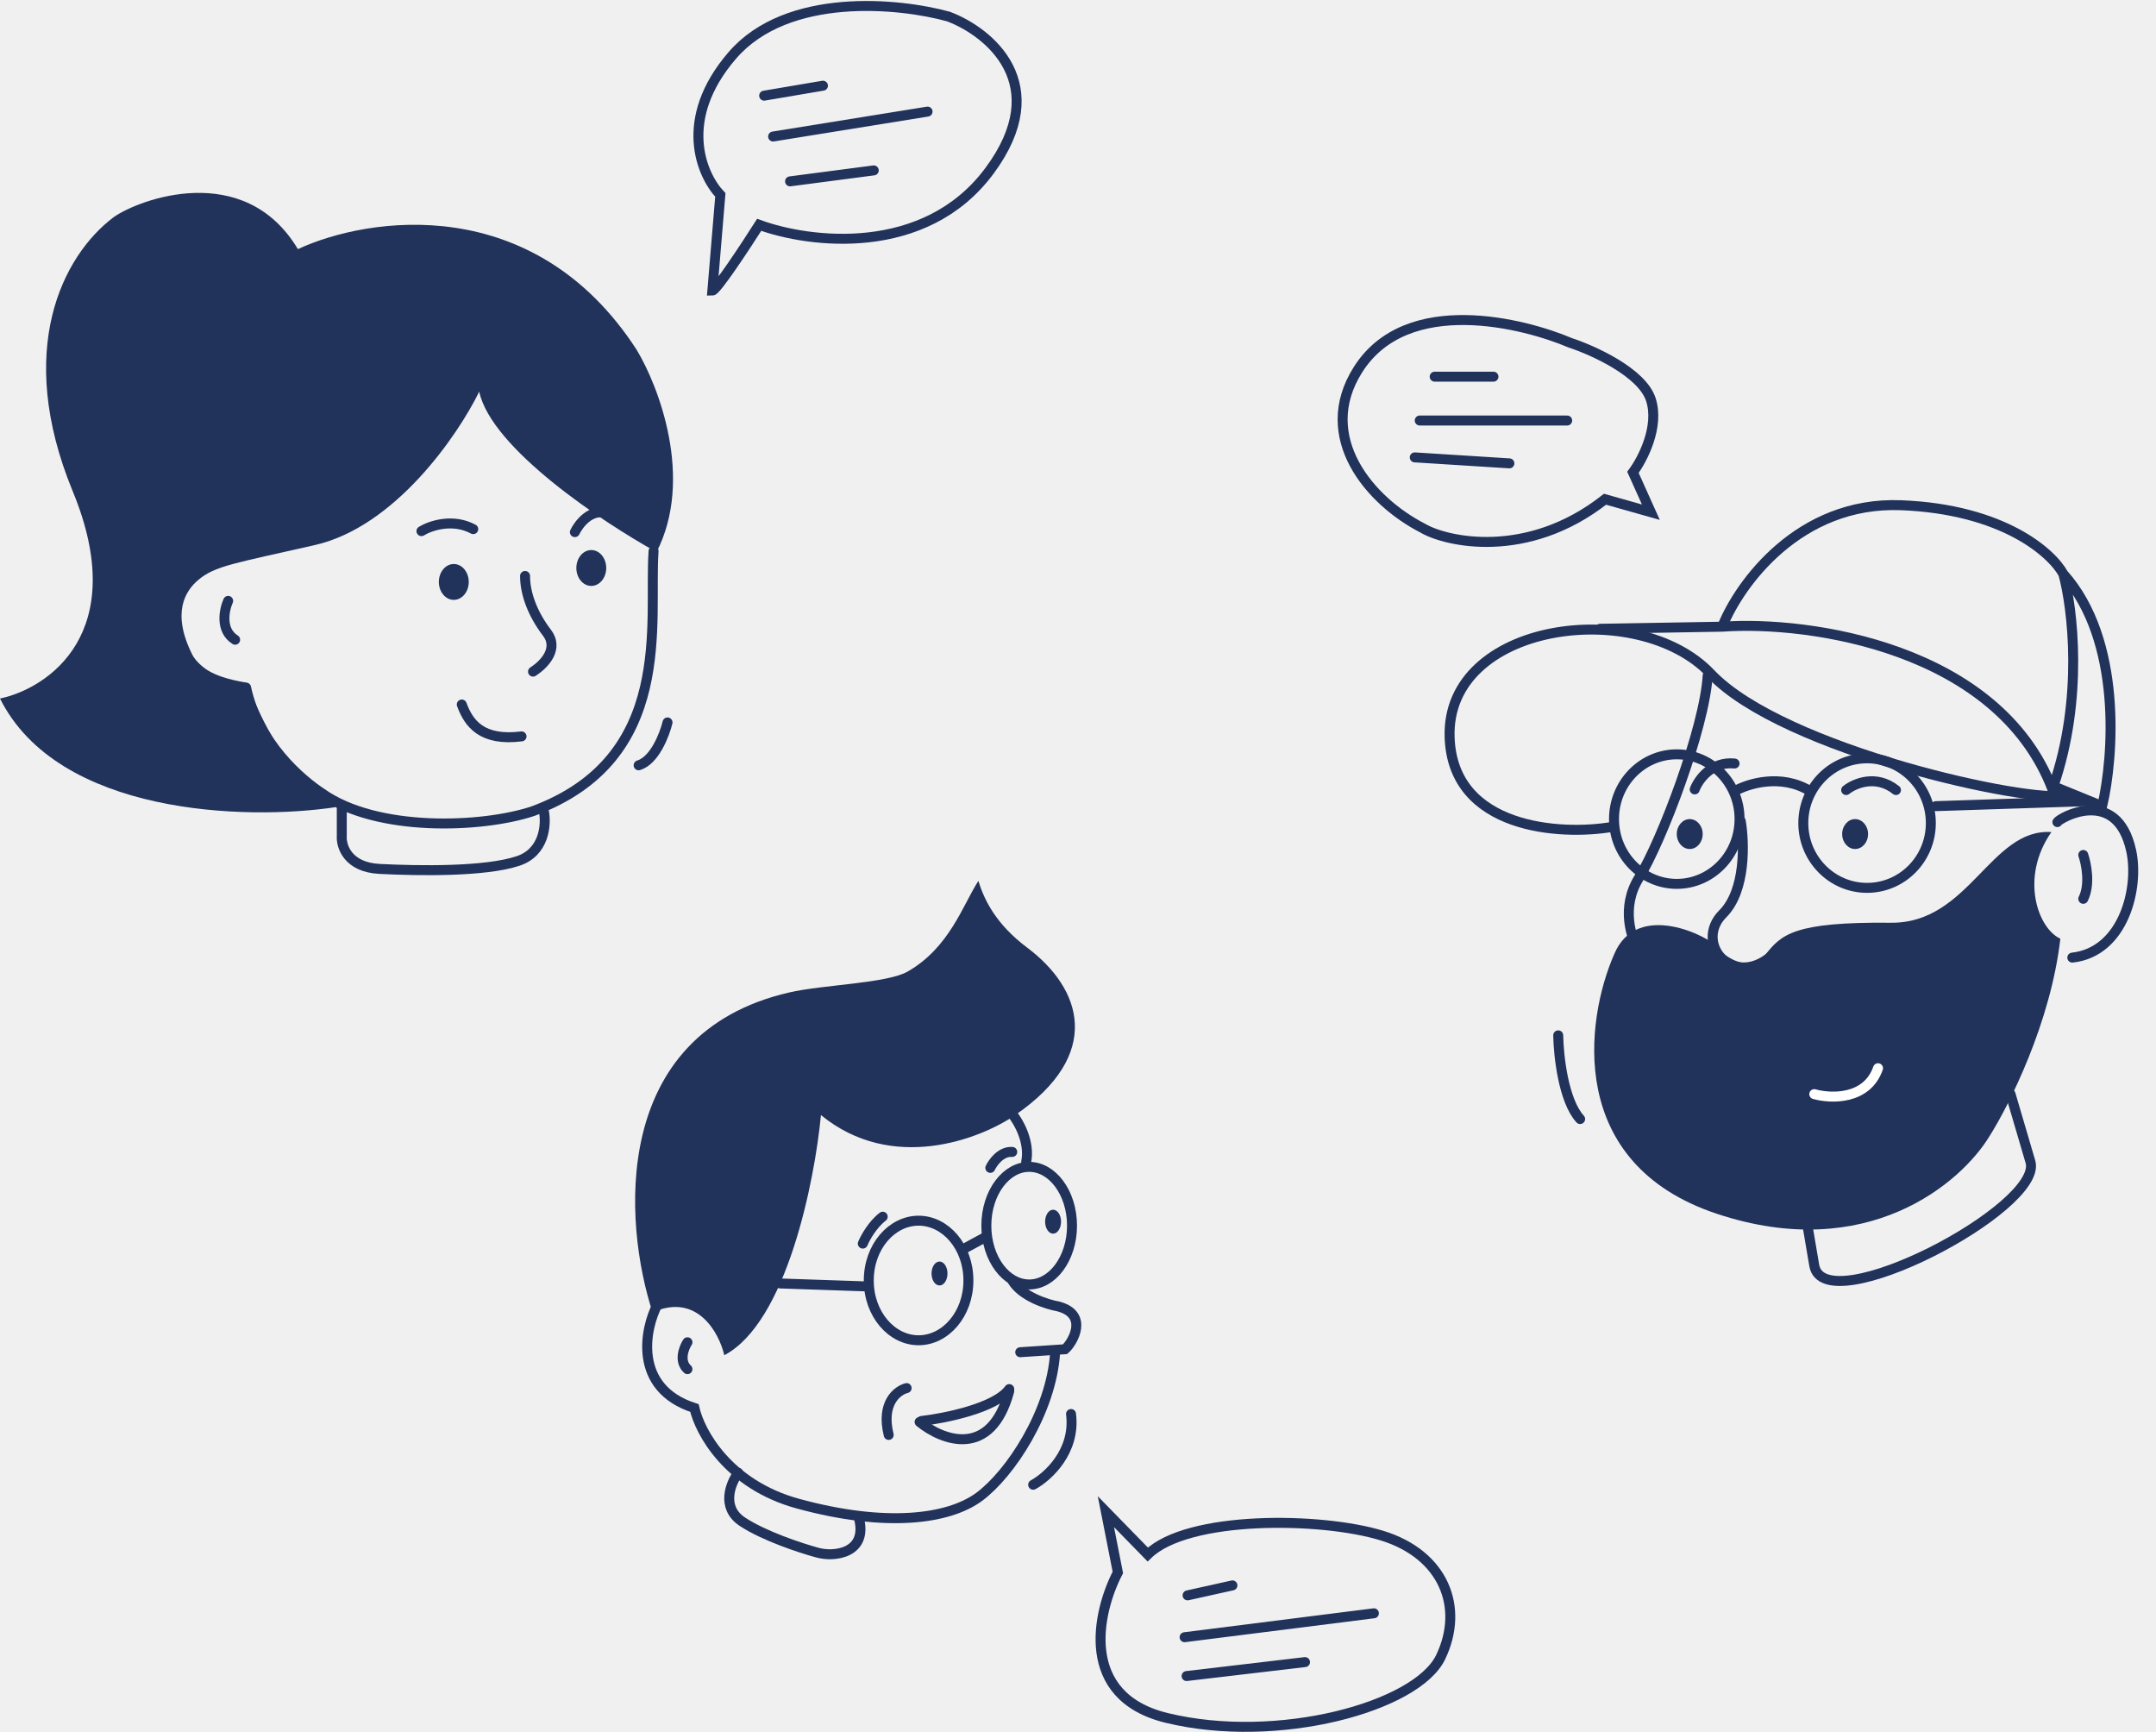
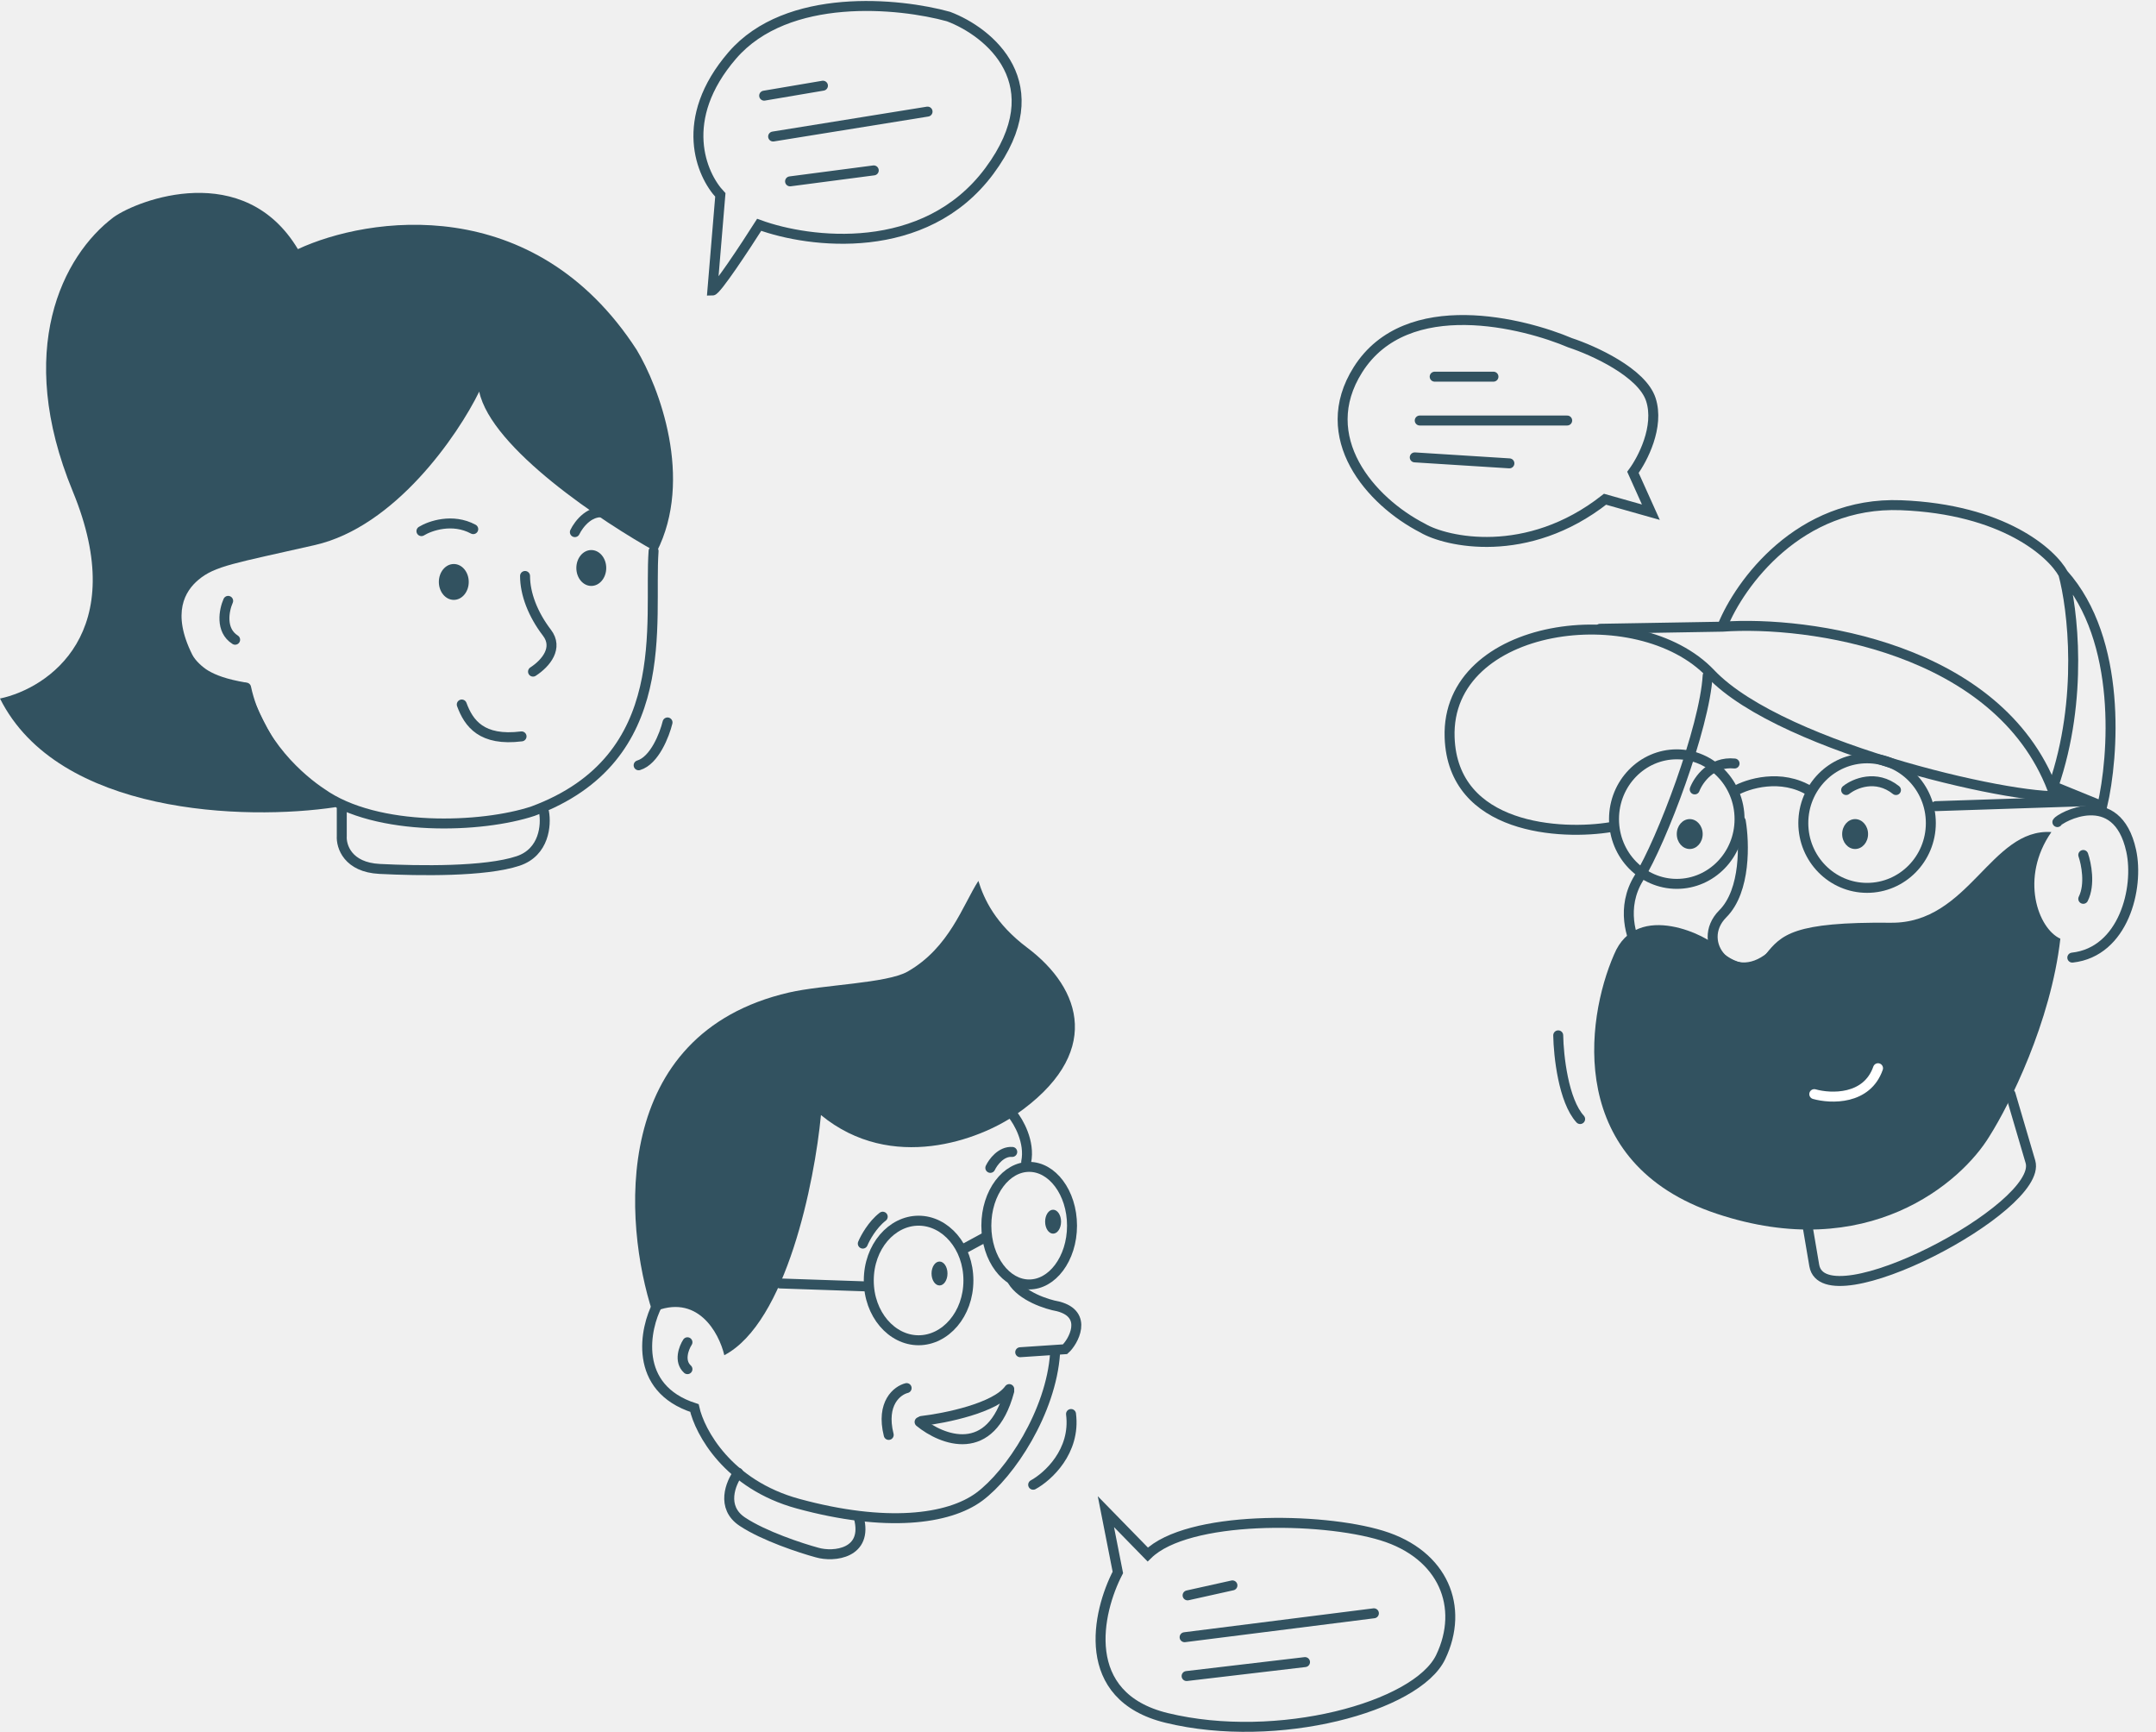
<svg xmlns="http://www.w3.org/2000/svg" width="1082" height="869" viewBox="0 0 1082 869" fill="none">
-   <path d="M819.5 237L828.5 257L805.5 250.5C766.3 281.3 725.5 271.833 714 265C687.666 251.5 660 219.5 681.5 185.5C706.019 146.725 765.333 162.333 788 172C799.666 175.833 824.1 186.9 828.5 200.5C832.9 214.1 824.333 230.5 819.5 237Z" stroke="#21325B" stroke-width="5" stroke-linecap="round" />
-   <path d="M720 189H749.5" stroke="#21325B" stroke-width="5" stroke-linecap="round" />
-   <path d="M712.5 211H786.5" stroke="#21325B" stroke-width="5" stroke-linecap="round" />
-   <path d="M710 229.5L757.5 232.5" stroke="#21325B" stroke-width="5" stroke-linecap="round" />
-   <path d="M949 463C988.2 463.4 999 415.5 1029.5 417.5C1013.5 440.5 1022.83 466 1034 471C1029.2 513 1008.33 554.5 998.5 570C984.333 593.5 937.1 634.2 861.5 609C785.9 583.8 795.667 511.833 810 479C821.5 451 858.5 470.5 861.5 475C864.5 479.5 878 489 886 479C894 469 900 462.5 949 463Z" fill="#21325B" />
+   <path d="M819.5 237L828.5 257L805.5 250.5C766.3 281.3 725.5 271.833 714 265C687.666 251.5 660 219.5 681.5 185.5C706.019 146.725 765.333 162.333 788 172C799.666 175.833 824.1 186.9 828.5 200.5C832.9 214.1 824.333 230.5 819.5 237Z" stroke="#325260" stroke-width="5" stroke-linecap="round" />
+   <path d="M720 189H749.5" stroke="#325260" stroke-width="5" stroke-linecap="round" />
+   <path d="M712.5 211H786.5" stroke="#325260" stroke-width="5" stroke-linecap="round" />
+   <path d="M710 229.5L757.5 232.5" stroke="#325260" stroke-width="5" stroke-linecap="round" />
+   <path d="M949 463C988.2 463.4 999 415.5 1029.5 417.5C1013.5 440.5 1022.83 466 1034 471C1029.2 513 1008.33 554.5 998.5 570C984.333 593.5 937.1 634.2 861.5 609C785.9 583.8 795.667 511.833 810 479C821.5 451 858.5 470.5 861.5 475C864.5 479.5 878 489 886 479C894 469 900 462.5 949 463Z" fill="#325260" />
  <path d="M910.5 549C918.833 551.333 936.9 552 942.5 536" stroke="white" stroke-width="5" stroke-linecap="round" />
-   <path d="M873 411C873 429.018 858.829 443.5 841.5 443.5C824.171 443.5 810 429.018 810 411C810 392.982 824.171 378.5 841.5 378.5C858.829 378.5 873 392.982 873 411Z" stroke="#21325B" stroke-width="5" />
-   <path d="M969 413C969 430.983 954.639 445.5 937 445.5C919.361 445.5 905 430.983 905 413C905 395.017 919.361 380.5 937 380.5C954.639 380.5 969 395.017 969 413Z" stroke="#21325B" stroke-width="5" />
-   <ellipse cx="848" cy="418.5" rx="6.5" ry="7.5" fill="#21325B" />
-   <ellipse cx="931" cy="418.5" rx="6.5" ry="7.5" fill="#21325B" />
-   <path d="M870.5 397C877.052 393.227 893.824 387.945 908.5 397" stroke="#21325B" stroke-width="5" stroke-linecap="round" />
-   <path d="M971.5 404.5L1047.5 402" stroke="#21325B" stroke-width="5" stroke-linecap="round" />
-   <path d="M1045.5 429C1047 433.333 1049.1 443.8 1045.5 451" stroke="#21325B" stroke-width="5" stroke-linecap="round" />
-   <path d="M1032.5 412.5C1033.5 410.5 1062.38 394.063 1069.55 426.895C1073.63 445.549 1065.76 477.663 1040 480.5" stroke="#21325B" stroke-width="5" stroke-linecap="round" />
-   <path d="M873.61 412C875.444 422.667 876.21 446.9 864.61 458.5C850.11 473 869.11 496 888.61 480" stroke="#21325B" stroke-width="5" stroke-linecap="round" />
-   <path d="M822.5 477C818.667 471 813.3 455.3 822.5 440.5C834 422 855.5 365 857 339" stroke="#21325B" stroke-width="5" stroke-linecap="round" />
-   <path d="M864.5 314C873 293 902.8 251.5 954 253.5C1005.2 255.5 1029.67 277.333 1035.5 288M1035.5 288C1040.17 305.167 1045.7 350.5 1030.5 394.5L1055 404.5C1060.83 379.5 1065.1 321.2 1035.5 288Z" stroke="#21325B" stroke-width="5" stroke-linecap="round" />
-   <path d="M1030 396C1002.73 324.938 907.805 311.354 864.5 314.446L803 315.5" stroke="#21325B" stroke-width="5" stroke-linecap="round" />
-   <path d="M808.5 415C783.667 419.167 729.1 416.4 727.5 370C725.5 312 822 299.5 858.5 338C895 376.5 1020 403.5 1036.5 399" stroke="#21325B" stroke-width="5" stroke-linecap="round" />
-   <path d="M782 519.5C782.167 529.667 784.6 552.3 793 561.5" stroke="#21325B" stroke-width="5" stroke-linecap="round" />
-   <path d="M850.5 396.105C852.333 391.272 858.9 381.905 870.5 383.105" stroke="#21325B" stroke-width="5" stroke-linecap="round" />
-   <path d="M926.5 396.417C930.667 393.084 941.5 388.417 951.5 396.417" stroke="#21325B" stroke-width="5" stroke-linecap="round" />
-   <path d="M1009 549L1019 583C1025.5 606 915.5 663.5 910.5 635L906 608.5" stroke="#21325B" stroke-width="5" stroke-linecap="round" />
-   <path d="M327.5 658.5C349.9 648.5 360.833 668.667 363.5 680C394.7 663.6 408.833 592.833 412 559.5C447.6 588.7 491.833 571.667 509.5 559.5C553.788 529 543 496.125 515.5 475.5C499.5 463.5 493.833 451.167 491 442C483.167 454.167 476.5 475.5 455.5 487.5C445.081 493.454 413 494.071 396 498C306 518.8 312.833 613.667 327.5 658.5Z" fill="#21325B" />
-   <path d="M330 654.5C323.667 666.333 317.3 696.5 348.5 706.5C351.167 718.5 365.3 744.9 400.5 754.5C444.5 766.5 476 762.5 491.5 751C507 739.5 527.5 708.5 529.5 679" stroke="#21325B" stroke-width="5" stroke-linecap="round" />
-   <path d="M512 678.5L534.5 677C538.5 673.5 546.5 659.5 531 655.5C525.333 654.5 512.8 650.5 508 642.5" stroke="#21325B" stroke-width="5" stroke-linecap="round" />
-   <path d="M508 559C511.167 562.833 517 573 515 583" stroke="#21325B" stroke-width="5" stroke-linecap="round" />
-   <path d="M433 624C434.167 621.167 437.8 614.5 443 610.5" stroke="#21325B" stroke-width="5" stroke-linecap="round" />
-   <ellipse cx="471.5" cy="639" rx="4" ry="6" fill="#21325B" />
-   <ellipse cx="528.5" cy="613" rx="4" ry="6" fill="#21325B" />
-   <path d="M486 642.5C486 659.476 474.432 672.5 461 672.5C447.568 672.5 436 659.476 436 642.5C436 625.524 447.568 612.5 461 612.5C474.432 612.5 486 625.524 486 642.5Z" stroke="#21325B" stroke-width="5" />
-   <path d="M538 615C538 623.348 535.459 630.809 531.471 636.127C527.483 641.445 522.164 644.5 516.5 644.5C510.836 644.5 505.517 641.445 501.529 636.127C497.541 630.809 495 623.348 495 615C495 606.652 497.541 599.191 501.529 593.873C505.517 588.555 510.836 585.5 516.5 585.5C522.164 585.5 527.483 588.555 531.471 593.873C535.459 599.191 538 606.652 538 615Z" stroke="#21325B" stroke-width="5" />
-   <path d="M483 627L495 620.5" stroke="#21325B" stroke-width="5" stroke-linecap="round" />
-   <path d="M497 586C498.333 583.167 502.4 577.6 508 578" stroke="#21325B" stroke-width="5" stroke-linecap="round" />
-   <path d="M391.5 644L435.5 645.5" stroke="#21325B" stroke-width="5" stroke-linecap="round" />
-   <path d="M345 673.5C343.167 676.333 340.6 683 345 687" stroke="#21325B" stroke-width="5" stroke-linecap="round" />
-   <path d="M455 696.5C450.333 697.667 442 704 446 720" stroke="#21325B" stroke-width="5" stroke-linecap="round" />
-   <path d="M462.5 713C474.333 711.624 499.7 706.497 506.5 697" stroke="#21325B" stroke-width="5" stroke-linecap="round" />
-   <path d="M461.5 713.5C472.667 722.667 497.3 732.4 506.5 698" stroke="#21325B" stroke-width="5" stroke-linecap="round" />
-   <path d="M370.5 739C366.667 744.167 361.7 756.3 372.5 763.5C383.3 770.7 402 776.833 410 779C418.5 781.5 435.8 779.5 431 761.5" stroke="#21325B" stroke-width="5" stroke-linecap="round" />
-   <path d="M518.5 745C525.833 741 539.9 728.3 537.5 709.5" stroke="#21325B" stroke-width="5" stroke-linecap="round" />
-   <path d="M561 789L555 758.5L576 780C596 760.4 662.838 761.103 693.5 770.5C724.5 780 735 806.5 723 831.5C711 856.5 641 875.5 585.5 862C541.1 851.2 550.667 808.833 561 789Z" stroke="#21325B" stroke-width="5" stroke-linecap="round" />
-   <path d="M596 800.5L618.5 795.5" stroke="#21325B" stroke-width="5" stroke-linecap="round" />
-   <path d="M594.5 821.5L689.5 809.5" stroke="#21325B" stroke-width="5" stroke-linecap="round" />
-   <path d="M595.5 840.987L654.93 833.985" stroke="#21325B" stroke-width="5" stroke-linecap="round" />
-   <path d="M171.522 404V419.5C171.189 424.667 174.522 435.2 190.522 436C210.522 437 243.522 437.5 260.022 432C273.222 427.6 274.189 413.833 273.022 407.5" stroke="#21325B" stroke-width="5" stroke-linecap="round" />
-   <path d="M168.5 405C140.5 383.5 132.5 363 123.5 342.5C113.441 340.776 108.232 338.699 104.5 336.5C101.739 334.873 98 331.5 96.5 328.5C85.962 307.424 93 296.5 99.5 291C107.889 283.902 117.6 282.7 158 273.5C198.4 264.3 229.833 218.333 240.5 196.5C246.5 224.9 302.333 262 329.5 277C348.3 240.2 330.667 194 319.5 175.5C267.9 95.9 184.667 108.667 149.5 125C122.5 80 69.333 100.167 57 109C31.333 128.333 7.3 175.7 36.5 246.5C65.7 317.3 24.333 345.333 0 350.5C29.2 408.9 123.167 411.833 168.5 405Z" fill="#21325B" />
-   <path d="M335 362.5C333.5 368.667 328.5 381.6 320.5 384" stroke="#21325B" stroke-width="5" stroke-linecap="round" />
-   <path d="M114.5 301.5C112.5 306 110.4 316.2 118 321" stroke="#21325B" stroke-width="5" stroke-linecap="round" />
-   <path d="M328 276.5C325.5 312 339 380.5 267.5 407C242 415.5 189.1 417.6 161.5 398C151.333 391.333 129.5 373 123.5 345" stroke="#21325B" stroke-width="5" stroke-linecap="round" />
-   <path d="M263.5 289C263.5 298 267.432 308.267 274.5 317.5C280.241 325 274.167 332.667 267.5 337" stroke="#21325B" stroke-width="5" stroke-linecap="round" />
-   <ellipse cx="296.741" cy="285" rx="7.5" ry="9" fill="#21325B" />
-   <ellipse cx="227.741" cy="292" rx="7.5" ry="9" fill="#21325B" />
-   <path d="M288.5 267C290.5 262.833 296.5 255.1 304.5 257.5" stroke="#21325B" stroke-width="5" stroke-linecap="round" />
-   <path d="M211.5 266.5C215.833 263.833 227.1 259.9 237.5 265.5" stroke="#21325B" stroke-width="5" stroke-linecap="round" />
-   <path d="M381.004 112.804C374.004 123.804 359.504 145.804 357.504 145.804L361.504 97.804C352.004 87.804 339.904 59.804 367.504 27.804C395.104 -4.196 451.337 1.471 476.004 8.304C496.337 15.971 528.904 42.204 496.504 85.804C464.104 129.404 406.004 121.971 381.004 112.804Z" stroke="#21325B" stroke-width="5" stroke-linecap="round" />
-   <path d="M383.5 48L413 43" stroke="#21325B" stroke-width="5" stroke-linecap="round" />
-   <path d="M388 68.5L465.5 56" stroke="#21325B" stroke-width="5" stroke-linecap="round" />
-   <path d="M396.5 91L438.5 85.5" stroke="#21325B" stroke-width="5" stroke-linecap="round" />
-   <path d="M231.741 353.5C235.241 363 241.741 372 261.741 369.5" stroke="#21325B" stroke-width="5" stroke-linecap="round" />
+   <path d="M873 411C873 429.018 858.829 443.5 841.5 443.5C824.171 443.5 810 429.018 810 411C810 392.982 824.171 378.5 841.5 378.5C858.829 378.5 873 392.982 873 411Z" stroke="#325260" stroke-width="5" />
+   <path d="M969 413C969 430.983 954.639 445.5 937 445.5C919.361 445.5 905 430.983 905 413C905 395.017 919.361 380.5 937 380.5C954.639 380.5 969 395.017 969 413Z" stroke="#325260" stroke-width="5" />
+   <ellipse cx="848" cy="418.5" rx="6.5" ry="7.5" fill="#325260" />
+   <ellipse cx="931" cy="418.5" rx="6.5" ry="7.5" fill="#325260" />
+   <path d="M870.5 397C877.052 393.227 893.824 387.945 908.5 397" stroke="#325260" stroke-width="5" stroke-linecap="round" />
+   <path d="M971.5 404.5L1047.5 402" stroke="#325260" stroke-width="5" stroke-linecap="round" />
+   <path d="M1045.5 429C1047 433.333 1049.1 443.8 1045.5 451" stroke="#325260" stroke-width="5" stroke-linecap="round" />
+   <path d="M1032.5 412.5C1033.5 410.5 1062.38 394.063 1069.55 426.895C1073.63 445.549 1065.76 477.663 1040 480.5" stroke="#325260" stroke-width="5" stroke-linecap="round" />
+   <path d="M873.61 412C875.444 422.667 876.21 446.9 864.61 458.5C850.11 473 869.11 496 888.61 480" stroke="#325260" stroke-width="5" stroke-linecap="round" />
+   <path d="M822.5 477C818.667 471 813.3 455.3 822.5 440.5C834 422 855.5 365 857 339" stroke="#325260" stroke-width="5" stroke-linecap="round" />
+   <path d="M864.5 314C873 293 902.8 251.5 954 253.5C1005.2 255.5 1029.67 277.333 1035.5 288M1035.5 288C1040.17 305.167 1045.7 350.5 1030.5 394.5L1055 404.5C1060.83 379.5 1065.1 321.2 1035.5 288Z" stroke="#325260" stroke-width="5" stroke-linecap="round" />
+   <path d="M1030 396C1002.73 324.938 907.805 311.354 864.5 314.446L803 315.5" stroke="#325260" stroke-width="5" stroke-linecap="round" />
+   <path d="M808.5 415C783.667 419.167 729.1 416.4 727.5 370C725.5 312 822 299.5 858.5 338C895 376.5 1020 403.5 1036.5 399" stroke="#325260" stroke-width="5" stroke-linecap="round" />
+   <path d="M782 519.5C782.167 529.667 784.6 552.3 793 561.5" stroke="#325260" stroke-width="5" stroke-linecap="round" />
+   <path d="M850.5 396.105C852.333 391.272 858.9 381.905 870.5 383.105" stroke="#325260" stroke-width="5" stroke-linecap="round" />
+   <path d="M926.5 396.417C930.667 393.084 941.5 388.417 951.5 396.417" stroke="#325260" stroke-width="5" stroke-linecap="round" />
+   <path d="M1009 549L1019 583C1025.5 606 915.5 663.5 910.5 635L906 608.5" stroke="#325260" stroke-width="5" stroke-linecap="round" />
+   <path d="M327.5 658.5C349.9 648.5 360.833 668.667 363.5 680C394.7 663.6 408.833 592.833 412 559.5C447.6 588.7 491.833 571.667 509.5 559.5C553.788 529 543 496.125 515.5 475.5C499.5 463.5 493.833 451.167 491 442C483.167 454.167 476.5 475.5 455.5 487.5C445.081 493.454 413 494.071 396 498C306 518.8 312.833 613.667 327.5 658.5Z" fill="#325260" />
+   <path d="M330 654.5C323.667 666.333 317.3 696.5 348.5 706.5C351.167 718.5 365.3 744.9 400.5 754.5C444.5 766.5 476 762.5 491.5 751C507 739.5 527.5 708.5 529.5 679" stroke="#325260" stroke-width="5" stroke-linecap="round" />
+   <path d="M512 678.5L534.5 677C538.5 673.5 546.5 659.5 531 655.5C525.333 654.5 512.8 650.5 508 642.5" stroke="#325260" stroke-width="5" stroke-linecap="round" />
+   <path d="M508 559C511.167 562.833 517 573 515 583" stroke="#325260" stroke-width="5" stroke-linecap="round" />
+   <path d="M433 624C434.167 621.167 437.8 614.5 443 610.5" stroke="#325260" stroke-width="5" stroke-linecap="round" />
+   <ellipse cx="471.5" cy="639" rx="4" ry="6" fill="#325260" />
+   <ellipse cx="528.5" cy="613" rx="4" ry="6" fill="#325260" />
+   <path d="M486 642.5C486 659.476 474.432 672.5 461 672.5C447.568 672.5 436 659.476 436 642.5C436 625.524 447.568 612.5 461 612.5C474.432 612.5 486 625.524 486 642.5Z" stroke="#325260" stroke-width="5" />
+   <path d="M538 615C538 623.348 535.459 630.809 531.471 636.127C527.483 641.445 522.164 644.5 516.5 644.5C510.836 644.5 505.517 641.445 501.529 636.127C497.541 630.809 495 623.348 495 615C495 606.652 497.541 599.191 501.529 593.873C505.517 588.555 510.836 585.5 516.5 585.5C522.164 585.5 527.483 588.555 531.471 593.873C535.459 599.191 538 606.652 538 615Z" stroke="#325260" stroke-width="5" />
+   <path d="M483 627L495 620.5" stroke="#325260" stroke-width="5" stroke-linecap="round" />
+   <path d="M497 586C498.333 583.167 502.4 577.6 508 578" stroke="#325260" stroke-width="5" stroke-linecap="round" />
+   <path d="M391.5 644L435.5 645.5" stroke="#325260" stroke-width="5" stroke-linecap="round" />
+   <path d="M345 673.5C343.167 676.333 340.6 683 345 687" stroke="#325260" stroke-width="5" stroke-linecap="round" />
+   <path d="M455 696.5C450.333 697.667 442 704 446 720" stroke="#325260" stroke-width="5" stroke-linecap="round" />
+   <path d="M462.5 713C474.333 711.624 499.7 706.497 506.5 697" stroke="#325260" stroke-width="5" stroke-linecap="round" />
+   <path d="M461.5 713.5C472.667 722.667 497.3 732.4 506.5 698" stroke="#325260" stroke-width="5" stroke-linecap="round" />
+   <path d="M370.5 739C366.667 744.167 361.7 756.3 372.5 763.5C383.3 770.7 402 776.833 410 779C418.5 781.5 435.8 779.5 431 761.5" stroke="#325260" stroke-width="5" stroke-linecap="round" />
+   <path d="M518.5 745C525.833 741 539.9 728.3 537.5 709.5" stroke="#325260" stroke-width="5" stroke-linecap="round" />
+   <path d="M561 789L555 758.5L576 780C596 760.4 662.838 761.103 693.5 770.5C724.5 780 735 806.5 723 831.5C711 856.5 641 875.5 585.5 862C541.1 851.2 550.667 808.833 561 789Z" stroke="#325260" stroke-width="5" stroke-linecap="round" />
+   <path d="M596 800.5L618.5 795.5" stroke="#325260" stroke-width="5" stroke-linecap="round" />
+   <path d="M594.5 821.5L689.5 809.5" stroke="#325260" stroke-width="5" stroke-linecap="round" />
+   <path d="M595.5 840.987L654.93 833.985" stroke="#325260" stroke-width="5" stroke-linecap="round" />
+   <path d="M171.522 404V419.5C171.189 424.667 174.522 435.2 190.522 436C210.522 437 243.522 437.5 260.022 432C273.222 427.6 274.189 413.833 273.022 407.5" stroke="#325260" stroke-width="5" stroke-linecap="round" />
+   <path d="M168.5 405C140.5 383.5 132.5 363 123.5 342.5C113.441 340.776 108.232 338.699 104.5 336.5C101.739 334.873 98 331.5 96.5 328.5C85.962 307.424 93 296.5 99.5 291C107.889 283.902 117.6 282.7 158 273.5C198.4 264.3 229.833 218.333 240.5 196.5C246.5 224.9 302.333 262 329.5 277C348.3 240.2 330.667 194 319.5 175.5C267.9 95.9 184.667 108.667 149.5 125C122.5 80 69.333 100.167 57 109C31.333 128.333 7.3 175.7 36.5 246.5C65.7 317.3 24.333 345.333 0 350.5C29.2 408.9 123.167 411.833 168.5 405Z" fill="#325260" />
+   <path d="M335 362.5C333.5 368.667 328.5 381.6 320.5 384" stroke="#325260" stroke-width="5" stroke-linecap="round" />
+   <path d="M114.5 301.5C112.5 306 110.4 316.2 118 321" stroke="#325260" stroke-width="5" stroke-linecap="round" />
+   <path d="M328 276.5C325.5 312 339 380.5 267.5 407C242 415.5 189.1 417.6 161.5 398C151.333 391.333 129.5 373 123.5 345" stroke="#325260" stroke-width="5" stroke-linecap="round" />
+   <path d="M263.5 289C263.5 298 267.432 308.267 274.5 317.5C280.241 325 274.167 332.667 267.5 337" stroke="#325260" stroke-width="5" stroke-linecap="round" />
+   <ellipse cx="296.741" cy="285" rx="7.5" ry="9" fill="#325260" />
+   <ellipse cx="227.741" cy="292" rx="7.5" ry="9" fill="#325260" />
+   <path d="M288.5 267C290.5 262.833 296.5 255.1 304.5 257.5" stroke="#325260" stroke-width="5" stroke-linecap="round" />
+   <path d="M211.5 266.5C215.833 263.833 227.1 259.9 237.5 265.5" stroke="#325260" stroke-width="5" stroke-linecap="round" />
+   <path d="M381.004 112.804C374.004 123.804 359.504 145.804 357.504 145.804L361.504 97.804C352.004 87.804 339.904 59.804 367.504 27.804C395.104 -4.196 451.337 1.471 476.004 8.304C496.337 15.971 528.904 42.204 496.504 85.804C464.104 129.404 406.004 121.971 381.004 112.804Z" stroke="#325260" stroke-width="5" stroke-linecap="round" />
+   <path d="M383.5 48L413 43" stroke="#325260" stroke-width="5" stroke-linecap="round" />
+   <path d="M388 68.5L465.5 56" stroke="#325260" stroke-width="5" stroke-linecap="round" />
+   <path d="M396.5 91L438.5 85.5" stroke="#325260" stroke-width="5" stroke-linecap="round" />
+   <path d="M231.741 353.5C235.241 363 241.741 372 261.741 369.5" stroke="#325260" stroke-width="5" stroke-linecap="round" />
</svg>
